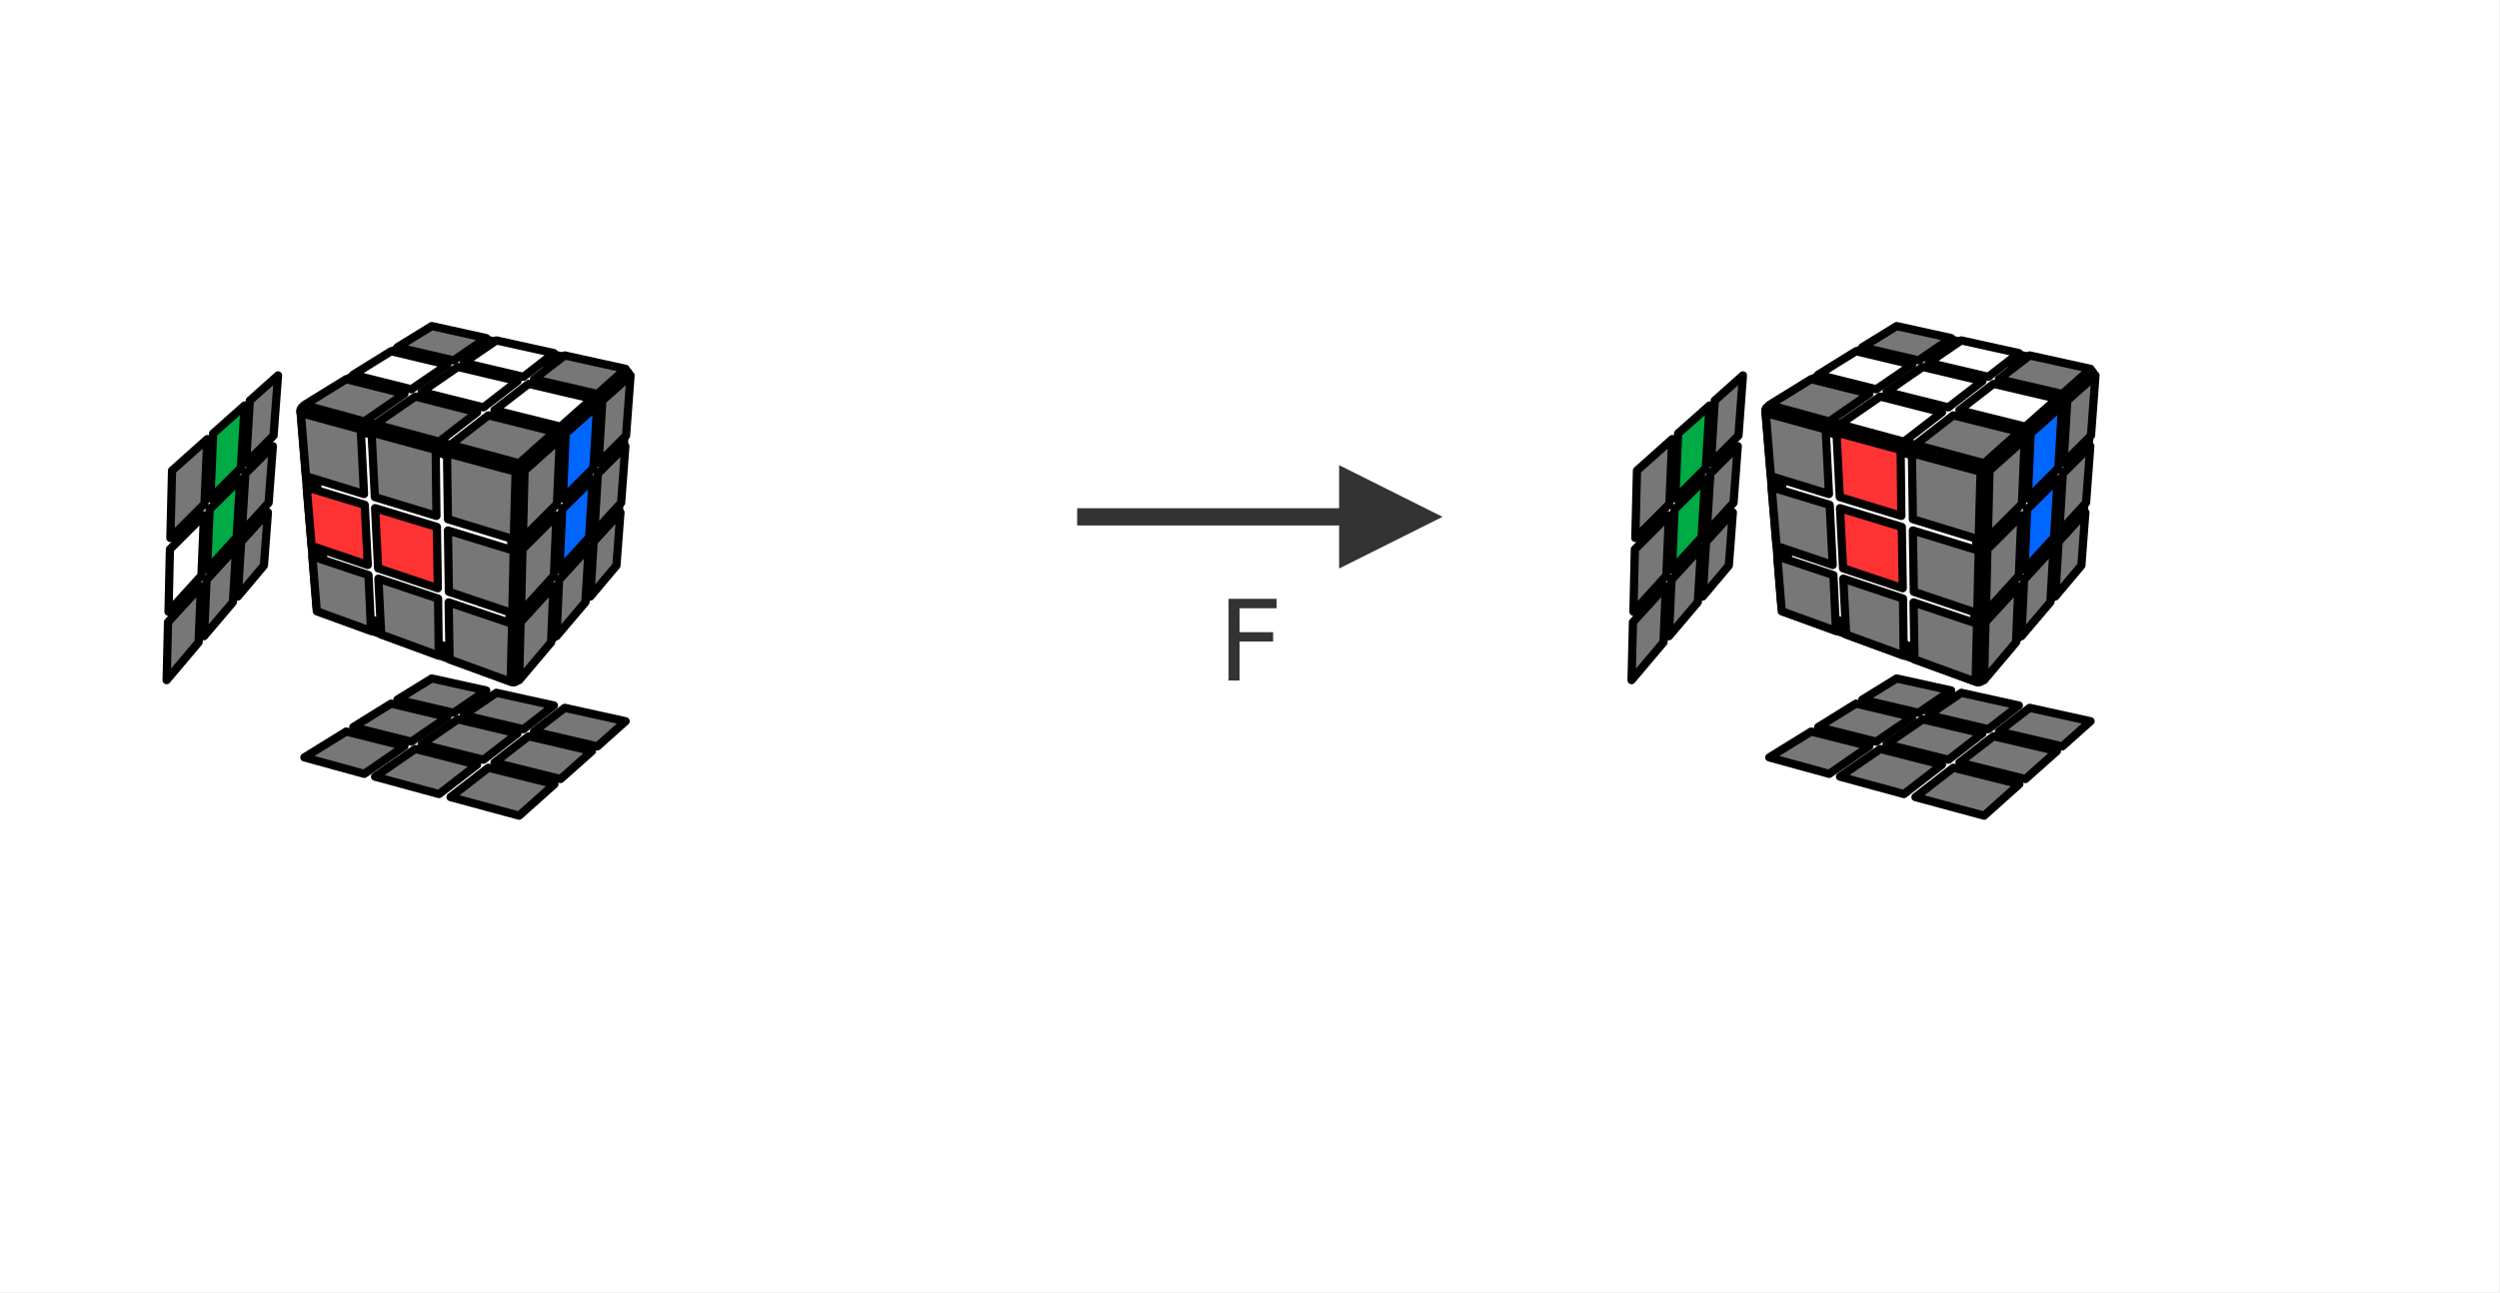
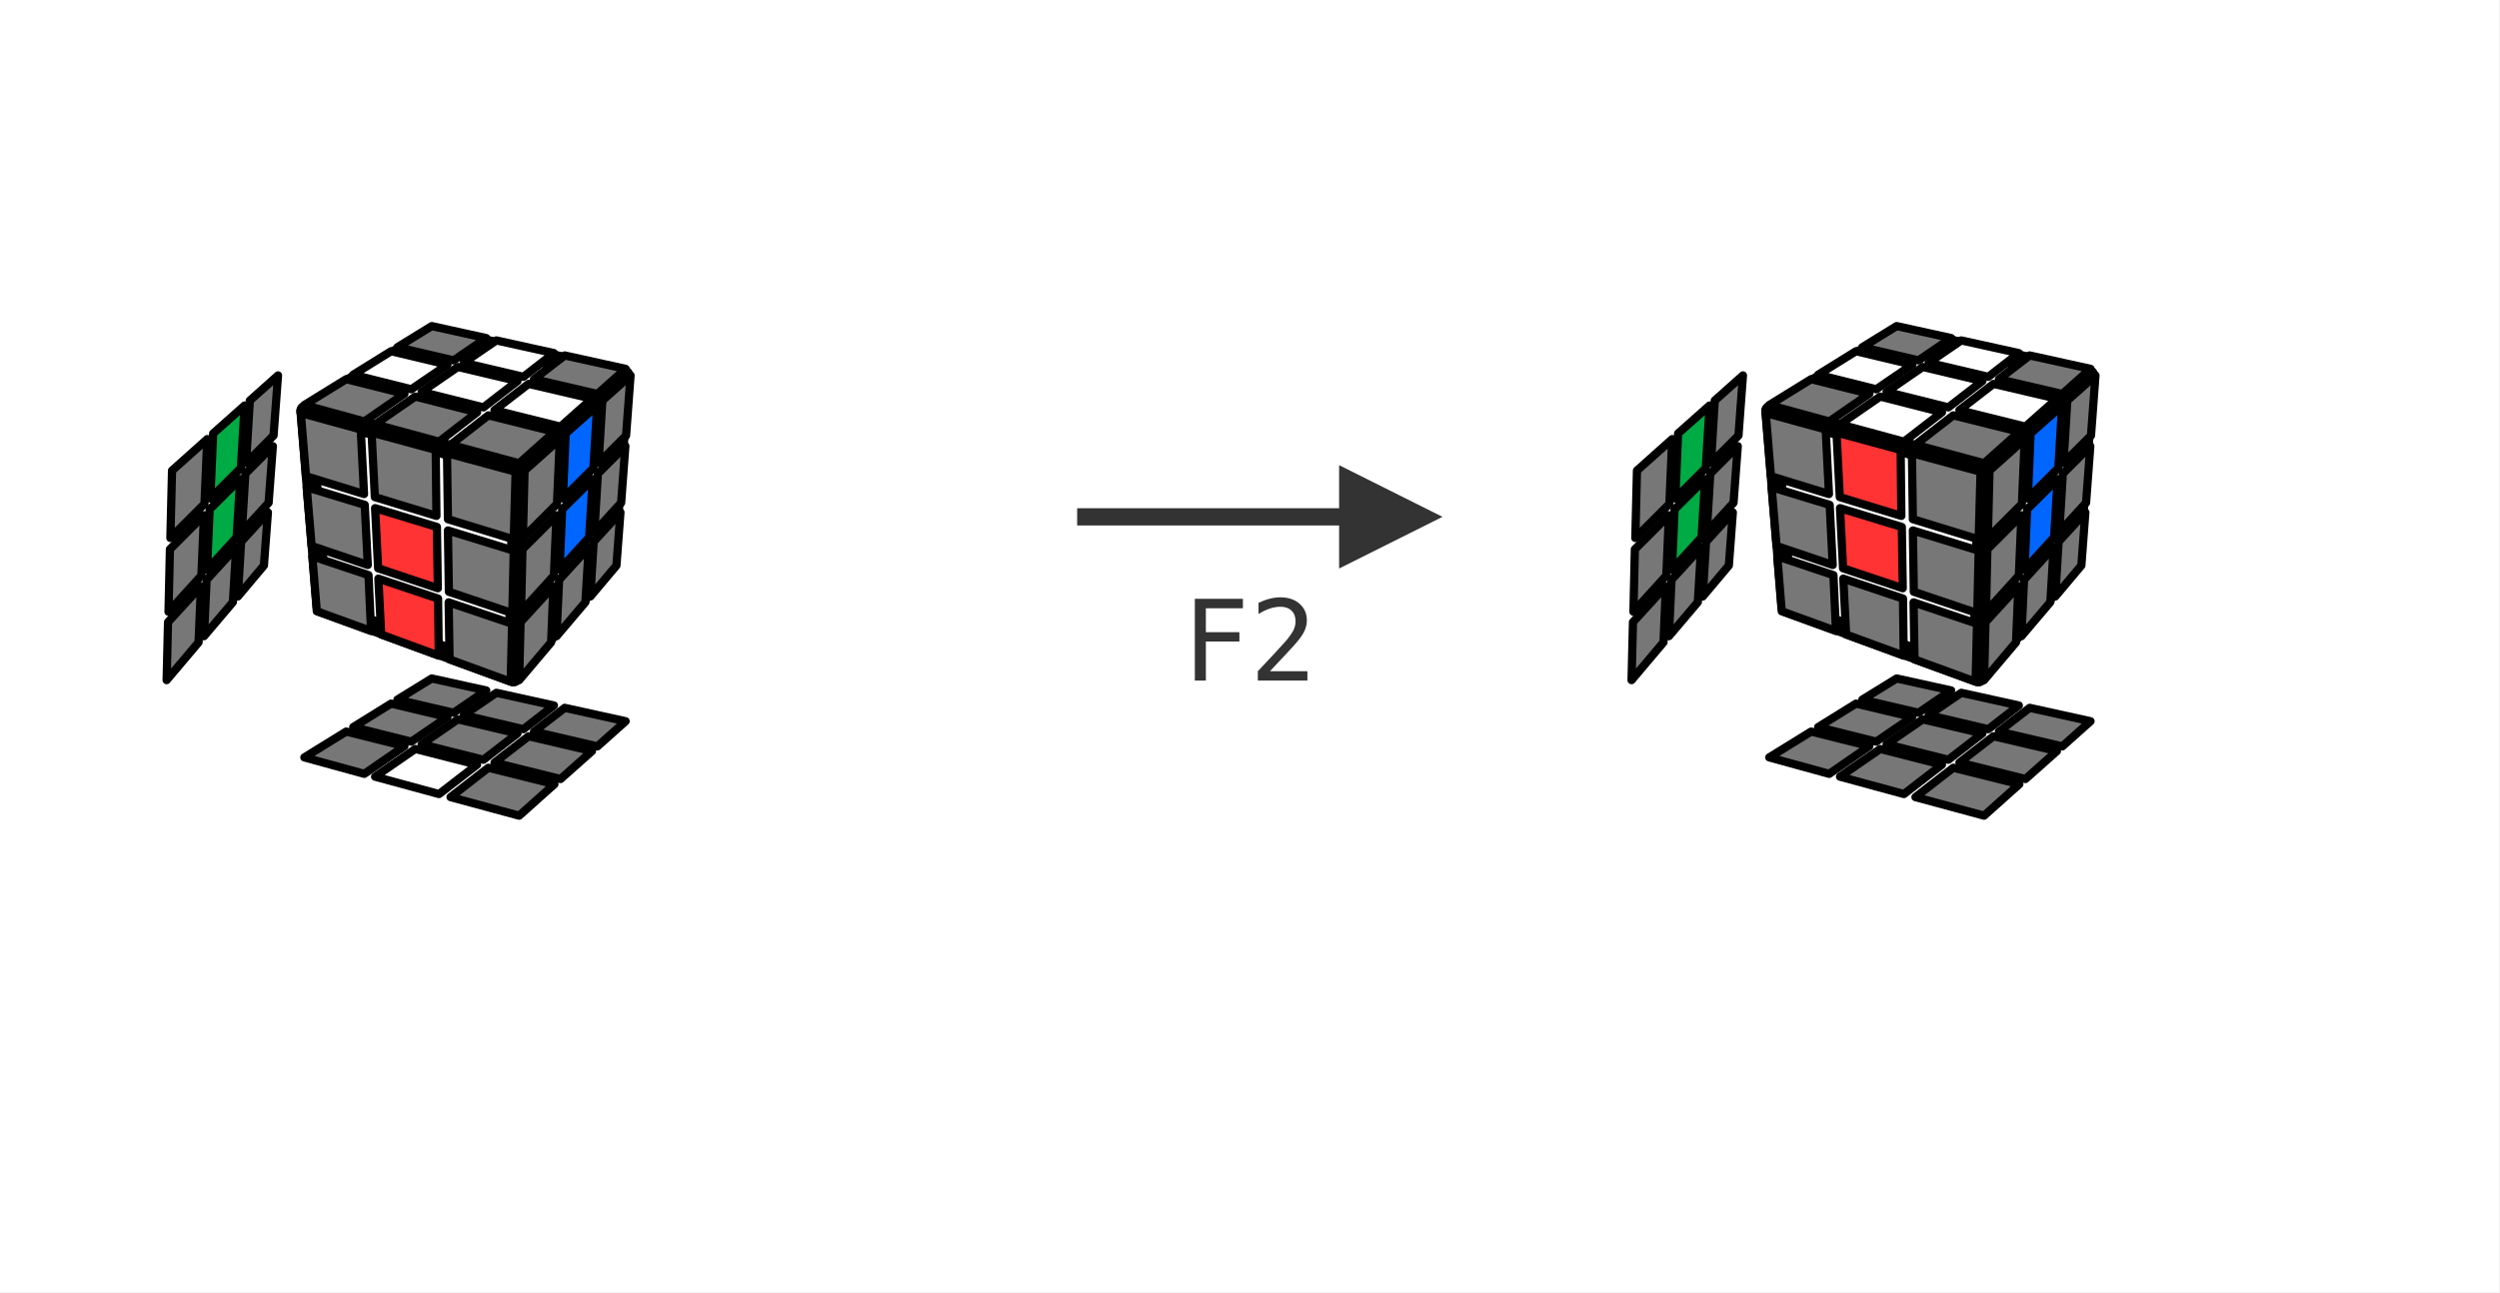
<svg xmlns="http://www.w3.org/2000/svg" width="290" height="150" viewBox="0 0 290 150">
  <rect fill="#FFFFFF" x="0" y="0" width="290" height="150" />
  <defs>
    <marker id="arrow" viewBox="0 0 10 10" refX="8" refY="5" markerWidth="6" markerHeight="6" orient="auto-start-reverse">
      <path d="M 0 0 L 10 5 L 0 10 z" fill="#333333" />
    </marker>
  </defs>
  <g transform="translate(54.54545,57.27273) scale(27.27273)" style="stroke:#000000;stroke-width:0.035;stroke-linejoin:round;stroke-linecap:round">
    <polygon fill="none" stroke="#000000" stroke-width="0.08" points="0.207,-0.103 0.654,-0.502 0.594,0.297 0.185,0.781" />
    <polygon fill="none" stroke="#000000" stroke-width="0.08" points="-0.161,-0.682 0.654,-0.502 0.207,-0.103 -0.699,-0.35" />
    <polygon fill="none" stroke="#000000" stroke-width="0.08" points="-0.699,-0.35 0.207,-0.103 0.185,0.781 -0.63,0.484" />
    <polygon fill="#777777" stroke="#000000" points="0.232,-0.097 0.382,-0.231 0.37,0.045 0.225,0.19" />
    <polygon fill="#0066FF" stroke="#000000" points="0.407,-0.255 0.541,-0.374 0.525,-0.108 0.395,0.022" />
    <polygon fill="#777777" stroke="#000000" points="0.563,-0.395 0.683,-0.502 0.664,-0.246 0.547,-0.129" />
    <polygon fill="#777777" stroke="#000000" points="0.223,0.238 0.368,0.093 0.357,0.35 0.217,0.504" />
    <polygon fill="#0066FF" stroke="#000000" points="0.392,0.068 0.522,-0.061 0.507,0.187 0.381,0.325" />
    <polygon fill="#777777" stroke="#000000" points="0.544,-0.084 0.661,-0.201 0.643,0.04 0.529,0.165" />
    <polygon fill="#777777" stroke="#000000" points="0.215,0.548 0.355,0.395 0.345,0.634 0.209,0.795" />
    <polygon fill="#777777" stroke="#000000" points="0.379,0.368 0.505,0.23 0.491,0.463 0.368,0.608" />
    <polygon fill="#777777" stroke="#000000" points="0.526,0.206 0.64,0.081 0.623,0.307 0.512,0.439" />
    <polygon fill="#777777" stroke="#000000" points="-0.163,-0.712 0.069,-0.661 -0.07,-0.566 -0.309,-0.622" />
    <polygon fill="#FFFFFF" stroke="#000000" points="0.112,-0.651 0.357,-0.597 0.227,-0.496 -0.027,-0.556" />
    <polygon fill="#777777" stroke="#000000" points="0.403,-0.587 0.662,-0.53 0.542,-0.423 0.272,-0.486" />
    <polygon fill="#FFFFFF" stroke="#000000" points="-0.336,-0.605 -0.096,-0.548 -0.25,-0.443 -0.497,-0.505" />
    <polygon fill="#FFFFFF" stroke="#000000" points="-0.052,-0.538 0.202,-0.478 0.057,-0.366 -0.206,-0.432" />
    <polygon fill="#FFFFFF" stroke="#000000" points="0.249,-0.466 0.519,-0.403 0.385,-0.284 0.104,-0.354" />
    <polygon fill="#777777" stroke="#000000" points="-0.527,-0.486 -0.279,-0.424 -0.45,-0.306 -0.705,-0.376" />
    <polygon fill="#777777" stroke="#000000" points="-0.233,-0.412 0.03,-0.345 -0.132,-0.22 -0.404,-0.294" />
    <polygon fill="#777777" stroke="#000000" points="0.078,-0.332 0.359,-0.262 0.209,-0.128 -0.083,-0.207" />
    <polygon fill="#777777" stroke="#000000" points="-0.72,-0.342 -0.465,-0.272 -0.451,0.003 -0.698,-0.073" />
    <polygon fill="#777777" stroke="#000000" points="-0.419,-0.259 -0.146,-0.185 -0.143,0.096 -0.405,0.016" />
    <polygon fill="#777777" stroke="#000000" points="-0.098,-0.171 0.194,-0.092 0.186,0.196 -0.094,0.11" />
-     <polygon fill="#FF3333" stroke="#000000" points="-0.695,-0.026 -0.448,0.049 -0.435,0.305 -0.674,0.224" />
+     <polygon fill="#777777" stroke="#000000" points="-0.695,-0.026 -0.448,0.049 -0.435,0.305 -0.674,0.224" />
    <polygon fill="#FF3333" stroke="#000000" points="-0.404,0.063 -0.141,0.143 -0.137,0.404 -0.391,0.319" />
    <polygon fill="#777777" stroke="#000000" points="-0.094,0.158 0.186,0.244 0.18,0.51 -0.09,0.419" />
    <polygon fill="#777777" stroke="#000000" points="-0.671,0.268 -0.432,0.348 -0.421,0.586 -0.652,0.502" />
-     <polygon fill="#777777" stroke="#000000" points="-0.39,0.363 -0.136,0.448 -0.133,0.691 -0.378,0.601" />
+     <polygon fill="#FF3333" stroke="#000000" points="-0.39,0.363 -0.136,0.448 -0.133,0.691 -0.378,0.601" />
    <polygon fill="#777777" stroke="#000000" points="-0.091,0.464 0.179,0.555 0.173,0.802 -0.087,0.707" />
    <polygon fill="#777777" stroke="#000000" points="-1.268,-0.097 -1.118,-0.231 -1.13,0.045 -1.275,0.19" />
    <polygon fill="#00AA44" stroke="#000000" points="-1.093,-0.255 -0.959,-0.374 -0.975,-0.108 -1.105,0.022" />
    <polygon fill="#777777" stroke="#000000" points="-0.937,-0.395 -0.817,-0.502 -0.836,-0.246 -0.953,-0.129" />
-     <polygon fill="#FFFFFF" stroke="#000000" points="-1.277,0.238 -1.132,0.093 -1.143,0.35 -1.283,0.504" />
+     <polygon fill="#777777" stroke="#000000" points="-1.277,0.238 -1.132,0.093 -1.143,0.35 -1.283,0.504" />
    <polygon fill="#00AA44" stroke="#000000" points="-1.108,0.068 -0.978,-0.061 -0.993,0.187 -1.119,0.325" />
    <polygon fill="#777777" stroke="#000000" points="-0.956,-0.084 -0.839,-0.201 -0.857,0.04 -0.971,0.165" />
    <polygon fill="#777777" stroke="#000000" points="-1.285,0.548 -1.145,0.395 -1.155,0.634 -1.291,0.795" />
    <polygon fill="#777777" stroke="#000000" points="-1.121,0.368 -0.995,0.23 -1.009,0.463 -1.132,0.608" />
    <polygon fill="#777777" stroke="#000000" points="-0.974,0.206 -0.86,0.081 -0.877,0.307 -0.988,0.439" />
    <polygon fill="#777777" stroke="#000000" points="-0.163,0.788 0.069,0.839 -0.07,0.934 -0.309,0.878" />
    <polygon fill="#777777" stroke="#000000" points="0.112,0.849 0.357,0.903 0.227,1.004 -0.027,0.944" />
    <polygon fill="#777777" stroke="#000000" points="0.403,0.913 0.662,0.97 0.542,1.077 0.272,1.014" />
    <polygon fill="#777777" stroke="#000000" points="-0.336,0.895 -0.096,0.952 -0.25,1.057 -0.497,0.995" />
    <polygon fill="#777777" stroke="#000000" points="-0.052,0.962 0.202,1.022 0.057,1.134 -0.206,1.068" />
    <polygon fill="#777777" stroke="#000000" points="0.249,1.034 0.519,1.097 0.385,1.216 0.104,1.146" />
    <polygon fill="#777777" stroke="#000000" points="-0.527,1.014 -0.279,1.076 -0.45,1.194 -0.705,1.124" />
-     <polygon fill="#777777" stroke="#000000" points="-0.233,1.088 0.03,1.155 -0.132,1.28 -0.404,1.206" />
+     <polygon fill="#FFFFFF" stroke="#000000" points="-0.233,1.088 0.03,1.155 -0.132,1.28 -0.404,1.206" />
    <polygon fill="#777777" stroke="#000000" points="0.078,1.168 0.359,1.238 0.209,1.372 -0.083,1.293" />
  </g>
  <line x1="125" y1="60.0" x2="165" y2="60.0" stroke="#333333" stroke-width="2" marker-end="url(#arrow)" />
-   <text x="145.0" y="79.0" text-anchor="middle" font-family="monospace" font-size="13" fill="#333333">F</text>
+   <text x="145.0" y="79.0" text-anchor="middle" font-family="monospace" font-size="13" fill="#333333">F2</text>
  <g transform="translate(224.5455,57.27273) scale(27.27273)" style="stroke:#000000;stroke-width:0.035;stroke-linejoin:round;stroke-linecap:round">
    <polygon fill="none" stroke="#000000" stroke-width="0.08" points="0.207,-0.103 0.654,-0.502 0.594,0.297 0.185,0.781" />
    <polygon fill="none" stroke="#000000" stroke-width="0.08" points="-0.161,-0.682 0.654,-0.502 0.207,-0.103 -0.699,-0.35" />
    <polygon fill="none" stroke="#000000" stroke-width="0.08" points="-0.699,-0.35 0.207,-0.103 0.185,0.781 -0.63,0.484" />
    <polygon fill="#777777" stroke="#000000" points="0.232,-0.097 0.382,-0.231 0.37,0.045 0.225,0.19" />
    <polygon fill="#0066FF" stroke="#000000" points="0.407,-0.255 0.541,-0.374 0.525,-0.108 0.395,0.022" />
    <polygon fill="#777777" stroke="#000000" points="0.563,-0.395 0.683,-0.502 0.664,-0.246 0.547,-0.129" />
    <polygon fill="#777777" stroke="#000000" points="0.223,0.238 0.368,0.093 0.357,0.35 0.217,0.504" />
    <polygon fill="#0066FF" stroke="#000000" points="0.392,0.068 0.522,-0.061 0.507,0.187 0.381,0.325" />
    <polygon fill="#777777" stroke="#000000" points="0.544,-0.084 0.661,-0.201 0.643,0.04 0.529,0.165" />
    <polygon fill="#777777" stroke="#000000" points="0.215,0.548 0.355,0.395 0.345,0.634 0.209,0.795" />
    <polygon fill="#777777" stroke="#000000" points="0.379,0.368 0.505,0.23 0.491,0.463 0.368,0.608" />
    <polygon fill="#777777" stroke="#000000" points="0.526,0.206 0.64,0.081 0.623,0.307 0.512,0.439" />
    <polygon fill="#777777" stroke="#000000" points="-0.163,-0.712 0.069,-0.661 -0.07,-0.566 -0.309,-0.622" />
    <polygon fill="#FFFFFF" stroke="#000000" points="0.112,-0.651 0.357,-0.597 0.227,-0.496 -0.027,-0.556" />
    <polygon fill="#777777" stroke="#000000" points="0.403,-0.587 0.662,-0.53 0.542,-0.423 0.272,-0.486" />
    <polygon fill="#FFFFFF" stroke="#000000" points="-0.336,-0.605 -0.096,-0.548 -0.25,-0.443 -0.497,-0.505" />
    <polygon fill="#FFFFFF" stroke="#000000" points="-0.052,-0.538 0.202,-0.478 0.057,-0.366 -0.206,-0.432" />
    <polygon fill="#FFFFFF" stroke="#000000" points="0.249,-0.466 0.519,-0.403 0.385,-0.284 0.104,-0.354" />
    <polygon fill="#777777" stroke="#000000" points="-0.527,-0.486 -0.279,-0.424 -0.45,-0.306 -0.705,-0.376" />
    <polygon fill="#FFFFFF" stroke="#000000" points="-0.233,-0.412 0.03,-0.345 -0.132,-0.22 -0.404,-0.294" />
    <polygon fill="#777777" stroke="#000000" points="0.078,-0.332 0.359,-0.262 0.209,-0.128 -0.083,-0.207" />
    <polygon fill="#777777" stroke="#000000" points="-0.72,-0.342 -0.465,-0.272 -0.451,0.003 -0.698,-0.073" />
    <polygon fill="#FF3333" stroke="#000000" points="-0.419,-0.259 -0.146,-0.185 -0.143,0.096 -0.405,0.016" />
    <polygon fill="#777777" stroke="#000000" points="-0.098,-0.171 0.194,-0.092 0.186,0.196 -0.094,0.11" />
    <polygon fill="#777777" stroke="#000000" points="-0.695,-0.026 -0.448,0.049 -0.435,0.305 -0.674,0.224" />
    <polygon fill="#FF3333" stroke="#000000" points="-0.404,0.063 -0.141,0.143 -0.137,0.404 -0.391,0.319" />
    <polygon fill="#777777" stroke="#000000" points="-0.094,0.158 0.186,0.244 0.18,0.51 -0.09,0.419" />
    <polygon fill="#777777" stroke="#000000" points="-0.671,0.268 -0.432,0.348 -0.421,0.586 -0.652,0.502" />
    <polygon fill="#777777" stroke="#000000" points="-0.39,0.363 -0.136,0.448 -0.133,0.691 -0.378,0.601" />
    <polygon fill="#777777" stroke="#000000" points="-0.091,0.464 0.179,0.555 0.173,0.802 -0.087,0.707" />
    <polygon fill="#777777" stroke="#000000" points="-1.268,-0.097 -1.118,-0.231 -1.13,0.045 -1.275,0.19" />
    <polygon fill="#00AA44" stroke="#000000" points="-1.093,-0.255 -0.959,-0.374 -0.975,-0.108 -1.105,0.022" />
    <polygon fill="#777777" stroke="#000000" points="-0.937,-0.395 -0.817,-0.502 -0.836,-0.246 -0.953,-0.129" />
    <polygon fill="#777777" stroke="#000000" points="-1.277,0.238 -1.132,0.093 -1.143,0.35 -1.283,0.504" />
    <polygon fill="#00AA44" stroke="#000000" points="-1.108,0.068 -0.978,-0.061 -0.993,0.187 -1.119,0.325" />
    <polygon fill="#777777" stroke="#000000" points="-0.956,-0.084 -0.839,-0.201 -0.857,0.04 -0.971,0.165" />
    <polygon fill="#777777" stroke="#000000" points="-1.285,0.548 -1.145,0.395 -1.155,0.634 -1.291,0.795" />
    <polygon fill="#777777" stroke="#000000" points="-1.121,0.368 -0.995,0.23 -1.009,0.463 -1.132,0.608" />
    <polygon fill="#777777" stroke="#000000" points="-0.974,0.206 -0.86,0.081 -0.877,0.307 -0.988,0.439" />
    <polygon fill="#777777" stroke="#000000" points="-0.163,0.788 0.069,0.839 -0.07,0.934 -0.309,0.878" />
    <polygon fill="#777777" stroke="#000000" points="0.112,0.849 0.357,0.903 0.227,1.004 -0.027,0.944" />
    <polygon fill="#777777" stroke="#000000" points="0.403,0.913 0.662,0.97 0.542,1.077 0.272,1.014" />
    <polygon fill="#777777" stroke="#000000" points="-0.336,0.895 -0.096,0.952 -0.25,1.057 -0.497,0.995" />
    <polygon fill="#777777" stroke="#000000" points="-0.052,0.962 0.202,1.022 0.057,1.134 -0.206,1.068" />
    <polygon fill="#777777" stroke="#000000" points="0.249,1.034 0.519,1.097 0.385,1.216 0.104,1.146" />
    <polygon fill="#777777" stroke="#000000" points="-0.527,1.014 -0.279,1.076 -0.45,1.194 -0.705,1.124" />
    <polygon fill="#777777" stroke="#000000" points="-0.233,1.088 0.03,1.155 -0.132,1.28 -0.404,1.206" />
    <polygon fill="#777777" stroke="#000000" points="0.078,1.168 0.359,1.238 0.209,1.372 -0.083,1.293" />
  </g>
</svg>
